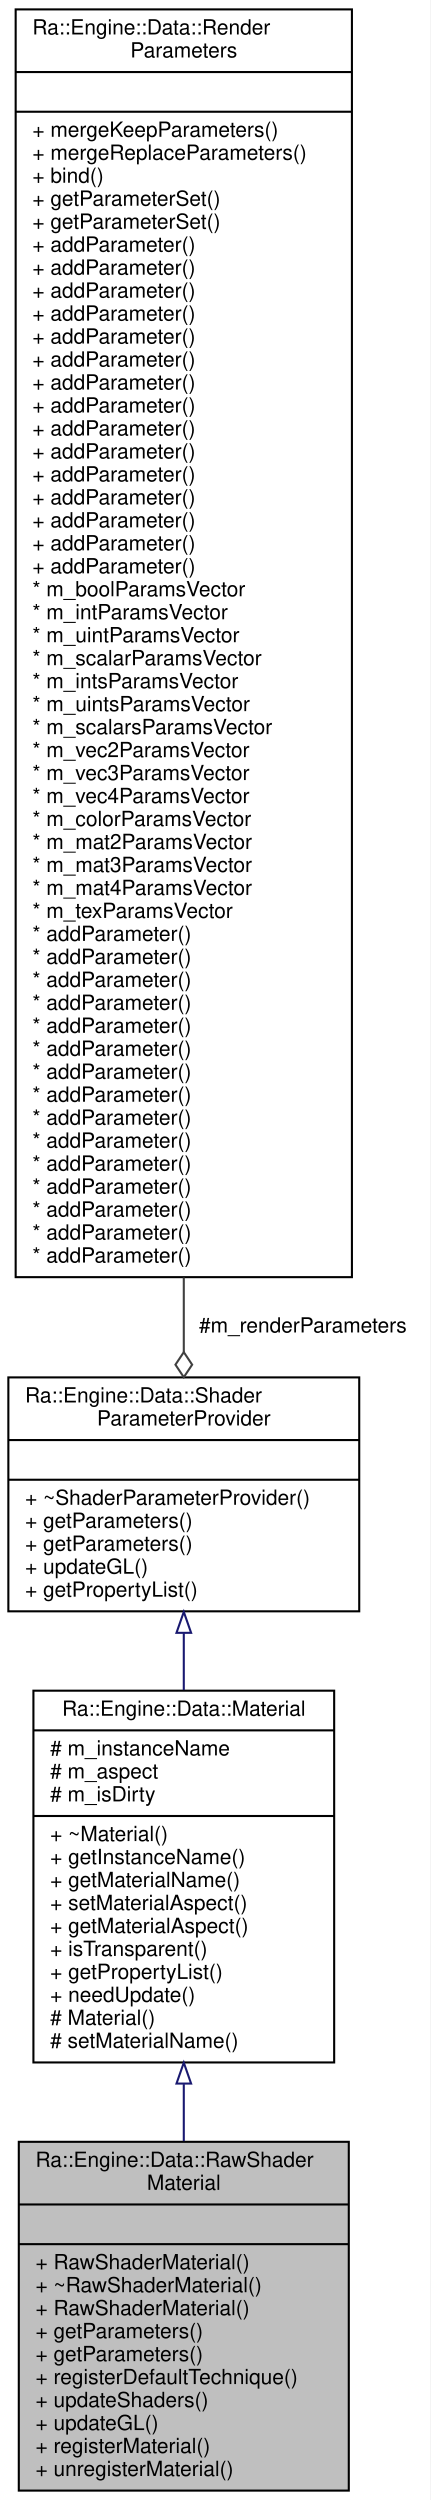
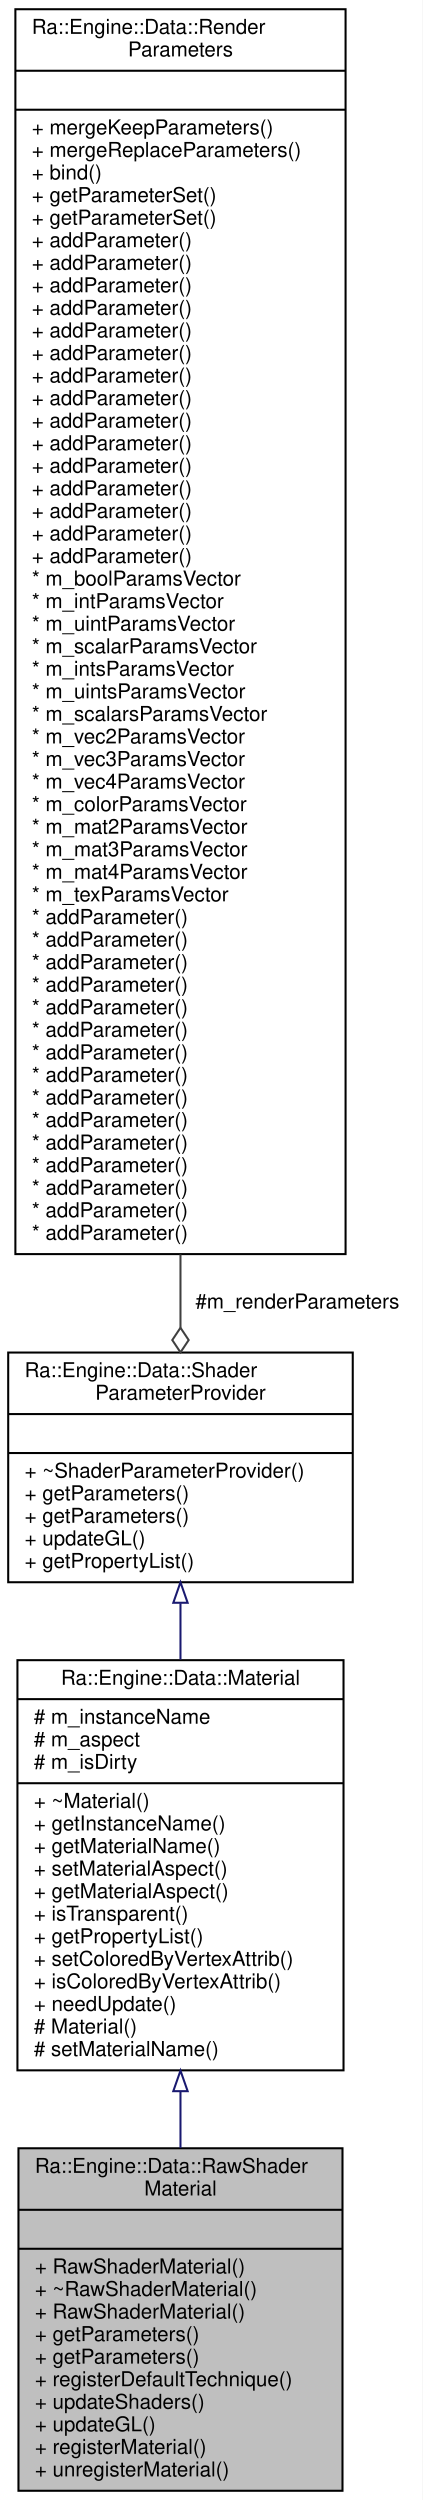
- <svg xmlns="http://www.w3.org/2000/svg" xmlns:xlink="http://www.w3.org/1999/xlink" width="206pt" height="1197pt" viewBox="0.00 0.00 206.00 1197.00">
-   <g id="graph0" class="graph" transform="scale(1 1) rotate(0) translate(4 1193)">
-     <polygon fill="white" stroke="transparent" points="-4,4 -4,-1193 202,-1193 202,4 -4,4" />
+ <svg xmlns="http://www.w3.org/2000/svg" xmlns:xlink="http://www.w3.org/1999/xlink" width="206pt" height="1219pt" viewBox="0.00 0.00 206.00 1219.00">
+   <g id="graph0" class="graph" transform="scale(1 1) rotate(0) translate(4 1215)">
+     <polygon fill="white" stroke="transparent" points="-4,4 -4,-1215 202,-1215 202,4 -4,4" />
    <g id="node1" class="node">
      <g id="a_node1">
        <a xlink:title=" ">
          <polygon fill="#bfbfbf" stroke="black" points="5,-0.5 5,-167.5 163,-167.5 163,-0.5 5,-0.5" />
          <text text-anchor="start" x="13" y="-155.5" font-family="Helvetica,sans-Serif" font-size="10.00">Ra::Engine::Data::RawShader</text>
          <text text-anchor="middle" x="84" y="-144.5" font-family="Helvetica,sans-Serif" font-size="10.00">Material</text>
          <polyline fill="none" stroke="black" points="5,-137.5 163,-137.5 " />
          <text text-anchor="middle" x="84" y="-125.5" font-family="Helvetica,sans-Serif" font-size="10.00"> </text>
          <polyline fill="none" stroke="black" points="5,-118.5 163,-118.5 " />
          <text text-anchor="start" x="13" y="-106.5" font-family="Helvetica,sans-Serif" font-size="10.00">+ RawShaderMaterial()</text>
          <text text-anchor="start" x="13" y="-95.5" font-family="Helvetica,sans-Serif" font-size="10.00">+ ~RawShaderMaterial()</text>
          <text text-anchor="start" x="13" y="-84.5" font-family="Helvetica,sans-Serif" font-size="10.00">+ RawShaderMaterial()</text>
          <text text-anchor="start" x="13" y="-73.5" font-family="Helvetica,sans-Serif" font-size="10.00">+ getParameters()</text>
          <text text-anchor="start" x="13" y="-62.5" font-family="Helvetica,sans-Serif" font-size="10.00">+ getParameters()</text>
          <text text-anchor="start" x="13" y="-51.5" font-family="Helvetica,sans-Serif" font-size="10.00">+ registerDefaultTechnique()</text>
          <text text-anchor="start" x="13" y="-40.5" font-family="Helvetica,sans-Serif" font-size="10.00">+ updateShaders()</text>
          <text text-anchor="start" x="13" y="-29.5" font-family="Helvetica,sans-Serif" font-size="10.00">+ updateGL()</text>
          <text text-anchor="start" x="13" y="-18.5" font-family="Helvetica,sans-Serif" font-size="10.00">+ registerMaterial()</text>
          <text text-anchor="start" x="13" y="-7.5" font-family="Helvetica,sans-Serif" font-size="10.00">+ unregisterMaterial()</text>
        </a>
      </g>
    </g>
    <g id="node2" class="node">
      <g id="a_node2">
        <a xlink:href="classRa_1_1Engine_1_1Data_1_1Material.html" target="_top" xlink:title=" ">
-           <polygon fill="white" stroke="black" points="12,-205.5 12,-383.5 156,-383.5 156,-205.5 12,-205.5" />
-           <text text-anchor="middle" x="84" y="-371.5" font-family="Helvetica,sans-Serif" font-size="10.00">Ra::Engine::Data::Material</text>
-           <polyline fill="none" stroke="black" points="12,-364.5 156,-364.5 " />
-           <text text-anchor="start" x="20" y="-352.5" font-family="Helvetica,sans-Serif" font-size="10.00"># m_instanceName</text>
-           <text text-anchor="start" x="20" y="-341.5" font-family="Helvetica,sans-Serif" font-size="10.00"># m_aspect</text>
-           <text text-anchor="start" x="20" y="-330.5" font-family="Helvetica,sans-Serif" font-size="10.00"># m_isDirty</text>
-           <polyline fill="none" stroke="black" points="12,-323.5 156,-323.5 " />
-           <text text-anchor="start" x="20" y="-311.5" font-family="Helvetica,sans-Serif" font-size="10.00">+ ~Material()</text>
-           <text text-anchor="start" x="20" y="-300.5" font-family="Helvetica,sans-Serif" font-size="10.00">+ getInstanceName()</text>
-           <text text-anchor="start" x="20" y="-289.5" font-family="Helvetica,sans-Serif" font-size="10.00">+ getMaterialName()</text>
-           <text text-anchor="start" x="20" y="-278.5" font-family="Helvetica,sans-Serif" font-size="10.00">+ setMaterialAspect()</text>
-           <text text-anchor="start" x="20" y="-267.5" font-family="Helvetica,sans-Serif" font-size="10.00">+ getMaterialAspect()</text>
-           <text text-anchor="start" x="20" y="-256.5" font-family="Helvetica,sans-Serif" font-size="10.00">+ isTransparent()</text>
-           <text text-anchor="start" x="20" y="-245.5" font-family="Helvetica,sans-Serif" font-size="10.00">+ getPropertyList()</text>
-           <text text-anchor="start" x="20" y="-234.5" font-family="Helvetica,sans-Serif" font-size="10.00">+ needUpdate()</text>
-           <text text-anchor="start" x="20" y="-223.5" font-family="Helvetica,sans-Serif" font-size="10.00"># Material()</text>
-           <text text-anchor="start" x="20" y="-212.5" font-family="Helvetica,sans-Serif" font-size="10.00"># setMaterialName()</text>
+           <polygon fill="white" stroke="black" points="4.5,-205.5 4.5,-405.5 163.5,-405.5 163.5,-205.5 4.5,-205.5" />
+           <text text-anchor="middle" x="84" y="-393.5" font-family="Helvetica,sans-Serif" font-size="10.00">Ra::Engine::Data::Material</text>
+           <polyline fill="none" stroke="black" points="4.5,-386.5 163.5,-386.5 " />
+           <text text-anchor="start" x="12.5" y="-374.5" font-family="Helvetica,sans-Serif" font-size="10.00"># m_instanceName</text>
+           <text text-anchor="start" x="12.5" y="-363.5" font-family="Helvetica,sans-Serif" font-size="10.00"># m_aspect</text>
+           <text text-anchor="start" x="12.5" y="-352.5" font-family="Helvetica,sans-Serif" font-size="10.00"># m_isDirty</text>
+           <polyline fill="none" stroke="black" points="4.5,-345.5 163.5,-345.5 " />
+           <text text-anchor="start" x="12.5" y="-333.5" font-family="Helvetica,sans-Serif" font-size="10.00">+ ~Material()</text>
+           <text text-anchor="start" x="12.5" y="-322.5" font-family="Helvetica,sans-Serif" font-size="10.00">+ getInstanceName()</text>
+           <text text-anchor="start" x="12.5" y="-311.5" font-family="Helvetica,sans-Serif" font-size="10.00">+ getMaterialName()</text>
+           <text text-anchor="start" x="12.5" y="-300.5" font-family="Helvetica,sans-Serif" font-size="10.00">+ setMaterialAspect()</text>
+           <text text-anchor="start" x="12.5" y="-289.5" font-family="Helvetica,sans-Serif" font-size="10.00">+ getMaterialAspect()</text>
+           <text text-anchor="start" x="12.5" y="-278.5" font-family="Helvetica,sans-Serif" font-size="10.00">+ isTransparent()</text>
+           <text text-anchor="start" x="12.5" y="-267.5" font-family="Helvetica,sans-Serif" font-size="10.00">+ getPropertyList()</text>
+           <text text-anchor="start" x="12.5" y="-256.5" font-family="Helvetica,sans-Serif" font-size="10.00">+ setColoredByVertexAttrib()</text>
+           <text text-anchor="start" x="12.5" y="-245.5" font-family="Helvetica,sans-Serif" font-size="10.00">+ isColoredByVertexAttrib()</text>
+           <text text-anchor="start" x="12.5" y="-234.5" font-family="Helvetica,sans-Serif" font-size="10.00">+ needUpdate()</text>
+           <text text-anchor="start" x="12.5" y="-223.5" font-family="Helvetica,sans-Serif" font-size="10.00"># Material()</text>
+           <text text-anchor="start" x="12.5" y="-212.5" font-family="Helvetica,sans-Serif" font-size="10.00"># setMaterialName()</text>
        </a>
      </g>
    </g>
    <g id="edge1" class="edge">
-       <path fill="none" stroke="midnightblue" d="M84,-195.11C84,-185.98 84,-176.79 84,-167.83" />
-       <polygon fill="none" stroke="midnightblue" points="80.5,-195.38 84,-205.38 87.5,-195.38 80.5,-195.38" />
+       <path fill="none" stroke="midnightblue" d="M84,-195.27C84,-185.97 84,-176.67 84,-167.62" />
+       <polygon fill="none" stroke="midnightblue" points="80.5,-195.35 84,-205.35 87.5,-195.35 80.5,-195.35" />
    </g>
    <g id="node3" class="node">
      <g id="a_node3">
        <a xlink:href="classRa_1_1Engine_1_1Data_1_1ShaderParameterProvider.html" target="_top" xlink:title=" ">
-           <polygon fill="white" stroke="black" points="0,-421.5 0,-533.5 168,-533.5 168,-421.5 0,-421.5" />
-           <text text-anchor="start" x="8" y="-521.5" font-family="Helvetica,sans-Serif" font-size="10.00">Ra::Engine::Data::Shader</text>
-           <text text-anchor="middle" x="84" y="-510.5" font-family="Helvetica,sans-Serif" font-size="10.00">ParameterProvider</text>
-           <polyline fill="none" stroke="black" points="0,-503.5 168,-503.5 " />
-           <text text-anchor="middle" x="84" y="-491.5" font-family="Helvetica,sans-Serif" font-size="10.00"> </text>
-           <polyline fill="none" stroke="black" points="0,-484.5 168,-484.5 " />
-           <text text-anchor="start" x="8" y="-472.5" font-family="Helvetica,sans-Serif" font-size="10.00">+ ~ShaderParameterProvider()</text>
-           <text text-anchor="start" x="8" y="-461.5" font-family="Helvetica,sans-Serif" font-size="10.00">+ getParameters()</text>
-           <text text-anchor="start" x="8" y="-450.5" font-family="Helvetica,sans-Serif" font-size="10.00">+ getParameters()</text>
-           <text text-anchor="start" x="8" y="-439.5" font-family="Helvetica,sans-Serif" font-size="10.00">+ updateGL()</text>
-           <text text-anchor="start" x="8" y="-428.5" font-family="Helvetica,sans-Serif" font-size="10.00">+ getPropertyList()</text>
+           <polygon fill="white" stroke="black" points="0,-443.5 0,-555.5 168,-555.5 168,-443.5 0,-443.5" />
+           <text text-anchor="start" x="8" y="-543.5" font-family="Helvetica,sans-Serif" font-size="10.00">Ra::Engine::Data::Shader</text>
+           <text text-anchor="middle" x="84" y="-532.5" font-family="Helvetica,sans-Serif" font-size="10.00">ParameterProvider</text>
+           <polyline fill="none" stroke="black" points="0,-525.5 168,-525.5 " />
+           <text text-anchor="middle" x="84" y="-513.5" font-family="Helvetica,sans-Serif" font-size="10.00"> </text>
+           <polyline fill="none" stroke="black" points="0,-506.5 168,-506.5 " />
+           <text text-anchor="start" x="8" y="-494.5" font-family="Helvetica,sans-Serif" font-size="10.00">+ ~ShaderParameterProvider()</text>
+           <text text-anchor="start" x="8" y="-483.5" font-family="Helvetica,sans-Serif" font-size="10.00">+ getParameters()</text>
+           <text text-anchor="start" x="8" y="-472.5" font-family="Helvetica,sans-Serif" font-size="10.00">+ getParameters()</text>
+           <text text-anchor="start" x="8" y="-461.5" font-family="Helvetica,sans-Serif" font-size="10.00">+ updateGL()</text>
+           <text text-anchor="start" x="8" y="-450.5" font-family="Helvetica,sans-Serif" font-size="10.00">+ getPropertyList()</text>
        </a>
      </g>
    </g>
    <g id="edge2" class="edge">
-       <path fill="none" stroke="midnightblue" d="M84,-411.01C84,-402.16 84,-392.97 84,-383.8" />
-       <polygon fill="none" stroke="midnightblue" points="80.5,-411.21 84,-421.21 87.5,-411.21 80.5,-411.21" />
+       <path fill="none" stroke="midnightblue" d="M84,-433.25C84,-424.37 84,-415.09 84,-405.78" />
+       <polygon fill="none" stroke="midnightblue" points="80.5,-433.48 84,-443.48 87.5,-433.48 80.5,-433.48" />
    </g>
    <g id="node4" class="node">
      <g id="a_node4">
        <a xlink:href="classRa_1_1Engine_1_1Data_1_1RenderParameters.html" target="_top" xlink:title=" ">
-           <polygon fill="white" stroke="black" points="3.5,-581.5 3.5,-1188.5 164.5,-1188.5 164.5,-581.5 3.5,-581.5" />
-           <text text-anchor="start" x="11.5" y="-1176.5" font-family="Helvetica,sans-Serif" font-size="10.00">Ra::Engine::Data::Render</text>
-           <text text-anchor="middle" x="84" y="-1165.5" font-family="Helvetica,sans-Serif" font-size="10.00">Parameters</text>
-           <polyline fill="none" stroke="black" points="3.5,-1158.5 164.5,-1158.5 " />
-           <text text-anchor="middle" x="84" y="-1146.5" font-family="Helvetica,sans-Serif" font-size="10.00"> </text>
-           <polyline fill="none" stroke="black" points="3.5,-1139.5 164.5,-1139.5 " />
-           <text text-anchor="start" x="11.5" y="-1127.5" font-family="Helvetica,sans-Serif" font-size="10.00">+ mergeKeepParameters()</text>
-           <text text-anchor="start" x="11.5" y="-1116.5" font-family="Helvetica,sans-Serif" font-size="10.00">+ mergeReplaceParameters()</text>
-           <text text-anchor="start" x="11.5" y="-1105.5" font-family="Helvetica,sans-Serif" font-size="10.00">+ bind()</text>
-           <text text-anchor="start" x="11.5" y="-1094.5" font-family="Helvetica,sans-Serif" font-size="10.00">+ getParameterSet()</text>
-           <text text-anchor="start" x="11.5" y="-1083.5" font-family="Helvetica,sans-Serif" font-size="10.00">+ getParameterSet()</text>
+           <polygon fill="white" stroke="black" points="3.5,-603.5 3.5,-1210.5 164.5,-1210.5 164.5,-603.5 3.5,-603.5" />
+           <text text-anchor="start" x="11.5" y="-1198.5" font-family="Helvetica,sans-Serif" font-size="10.00">Ra::Engine::Data::Render</text>
+           <text text-anchor="middle" x="84" y="-1187.5" font-family="Helvetica,sans-Serif" font-size="10.00">Parameters</text>
+           <polyline fill="none" stroke="black" points="3.5,-1180.5 164.5,-1180.5 " />
+           <text text-anchor="middle" x="84" y="-1168.5" font-family="Helvetica,sans-Serif" font-size="10.00"> </text>
+           <polyline fill="none" stroke="black" points="3.5,-1161.5 164.5,-1161.5 " />
+           <text text-anchor="start" x="11.5" y="-1149.5" font-family="Helvetica,sans-Serif" font-size="10.00">+ mergeKeepParameters()</text>
+           <text text-anchor="start" x="11.5" y="-1138.5" font-family="Helvetica,sans-Serif" font-size="10.00">+ mergeReplaceParameters()</text>
+           <text text-anchor="start" x="11.5" y="-1127.5" font-family="Helvetica,sans-Serif" font-size="10.00">+ bind()</text>
+           <text text-anchor="start" x="11.5" y="-1116.5" font-family="Helvetica,sans-Serif" font-size="10.00">+ getParameterSet()</text>
+           <text text-anchor="start" x="11.5" y="-1105.5" font-family="Helvetica,sans-Serif" font-size="10.00">+ getParameterSet()</text>
+           <text text-anchor="start" x="11.5" y="-1094.5" font-family="Helvetica,sans-Serif" font-size="10.00">+ addParameter()</text>
+           <text text-anchor="start" x="11.5" y="-1083.5" font-family="Helvetica,sans-Serif" font-size="10.00">+ addParameter()</text>
          <text text-anchor="start" x="11.5" y="-1072.5" font-family="Helvetica,sans-Serif" font-size="10.00">+ addParameter()</text>
          <text text-anchor="start" x="11.5" y="-1061.5" font-family="Helvetica,sans-Serif" font-size="10.00">+ addParameter()</text>
          <text text-anchor="start" x="11.5" y="-1050.5" font-family="Helvetica,sans-Serif" font-size="10.00">+ addParameter()</text>
          <text text-anchor="start" x="11.5" y="-1039.5" font-family="Helvetica,sans-Serif" font-size="10.00">+ addParameter()</text>
          <text text-anchor="start" x="11.5" y="-1028.5" font-family="Helvetica,sans-Serif" font-size="10.00">+ addParameter()</text>
          <text text-anchor="start" x="11.5" y="-1017.5" font-family="Helvetica,sans-Serif" font-size="10.00">+ addParameter()</text>
          <text text-anchor="start" x="11.5" y="-1006.5" font-family="Helvetica,sans-Serif" font-size="10.00">+ addParameter()</text>
          <text text-anchor="start" x="11.5" y="-995.5" font-family="Helvetica,sans-Serif" font-size="10.00">+ addParameter()</text>
          <text text-anchor="start" x="11.5" y="-984.5" font-family="Helvetica,sans-Serif" font-size="10.00">+ addParameter()</text>
          <text text-anchor="start" x="11.5" y="-973.5" font-family="Helvetica,sans-Serif" font-size="10.00">+ addParameter()</text>
          <text text-anchor="start" x="11.5" y="-962.5" font-family="Helvetica,sans-Serif" font-size="10.00">+ addParameter()</text>
          <text text-anchor="start" x="11.5" y="-951.5" font-family="Helvetica,sans-Serif" font-size="10.00">+ addParameter()</text>
          <text text-anchor="start" x="11.5" y="-940.5" font-family="Helvetica,sans-Serif" font-size="10.00">+ addParameter()</text>
-           <text text-anchor="start" x="11.5" y="-929.5" font-family="Helvetica,sans-Serif" font-size="10.00">+ addParameter()</text>
-           <text text-anchor="start" x="11.5" y="-918.5" font-family="Helvetica,sans-Serif" font-size="10.00">+ addParameter()</text>
-           <text text-anchor="start" x="11.5" y="-907.5" font-family="Helvetica,sans-Serif" font-size="10.00">* m_boolParamsVector</text>
-           <text text-anchor="start" x="11.5" y="-896.5" font-family="Helvetica,sans-Serif" font-size="10.00">* m_intParamsVector</text>
-           <text text-anchor="start" x="11.5" y="-885.5" font-family="Helvetica,sans-Serif" font-size="10.00">* m_uintParamsVector</text>
-           <text text-anchor="start" x="11.5" y="-874.5" font-family="Helvetica,sans-Serif" font-size="10.00">* m_scalarParamsVector</text>
-           <text text-anchor="start" x="11.5" y="-863.5" font-family="Helvetica,sans-Serif" font-size="10.00">* m_intsParamsVector</text>
-           <text text-anchor="start" x="11.5" y="-852.5" font-family="Helvetica,sans-Serif" font-size="10.00">* m_uintsParamsVector</text>
-           <text text-anchor="start" x="11.5" y="-841.5" font-family="Helvetica,sans-Serif" font-size="10.00">* m_scalarsParamsVector</text>
-           <text text-anchor="start" x="11.5" y="-830.5" font-family="Helvetica,sans-Serif" font-size="10.00">* m_vec2ParamsVector</text>
-           <text text-anchor="start" x="11.5" y="-819.5" font-family="Helvetica,sans-Serif" font-size="10.00">* m_vec3ParamsVector</text>
-           <text text-anchor="start" x="11.5" y="-808.5" font-family="Helvetica,sans-Serif" font-size="10.00">* m_vec4ParamsVector</text>
-           <text text-anchor="start" x="11.5" y="-797.5" font-family="Helvetica,sans-Serif" font-size="10.00">* m_colorParamsVector</text>
-           <text text-anchor="start" x="11.5" y="-786.5" font-family="Helvetica,sans-Serif" font-size="10.00">* m_mat2ParamsVector</text>
-           <text text-anchor="start" x="11.5" y="-775.5" font-family="Helvetica,sans-Serif" font-size="10.00">* m_mat3ParamsVector</text>
-           <text text-anchor="start" x="11.5" y="-764.5" font-family="Helvetica,sans-Serif" font-size="10.00">* m_mat4ParamsVector</text>
-           <text text-anchor="start" x="11.5" y="-753.5" font-family="Helvetica,sans-Serif" font-size="10.00">* m_texParamsVector</text>
+           <text text-anchor="start" x="11.5" y="-929.5" font-family="Helvetica,sans-Serif" font-size="10.00">* m_boolParamsVector</text>
+           <text text-anchor="start" x="11.5" y="-918.5" font-family="Helvetica,sans-Serif" font-size="10.00">* m_intParamsVector</text>
+           <text text-anchor="start" x="11.5" y="-907.5" font-family="Helvetica,sans-Serif" font-size="10.00">* m_uintParamsVector</text>
+           <text text-anchor="start" x="11.5" y="-896.5" font-family="Helvetica,sans-Serif" font-size="10.00">* m_scalarParamsVector</text>
+           <text text-anchor="start" x="11.5" y="-885.5" font-family="Helvetica,sans-Serif" font-size="10.00">* m_intsParamsVector</text>
+           <text text-anchor="start" x="11.5" y="-874.5" font-family="Helvetica,sans-Serif" font-size="10.00">* m_uintsParamsVector</text>
+           <text text-anchor="start" x="11.5" y="-863.5" font-family="Helvetica,sans-Serif" font-size="10.00">* m_scalarsParamsVector</text>
+           <text text-anchor="start" x="11.5" y="-852.5" font-family="Helvetica,sans-Serif" font-size="10.00">* m_vec2ParamsVector</text>
+           <text text-anchor="start" x="11.5" y="-841.5" font-family="Helvetica,sans-Serif" font-size="10.00">* m_vec3ParamsVector</text>
+           <text text-anchor="start" x="11.5" y="-830.5" font-family="Helvetica,sans-Serif" font-size="10.00">* m_vec4ParamsVector</text>
+           <text text-anchor="start" x="11.5" y="-819.5" font-family="Helvetica,sans-Serif" font-size="10.00">* m_colorParamsVector</text>
+           <text text-anchor="start" x="11.5" y="-808.5" font-family="Helvetica,sans-Serif" font-size="10.00">* m_mat2ParamsVector</text>
+           <text text-anchor="start" x="11.5" y="-797.5" font-family="Helvetica,sans-Serif" font-size="10.00">* m_mat3ParamsVector</text>
+           <text text-anchor="start" x="11.5" y="-786.5" font-family="Helvetica,sans-Serif" font-size="10.00">* m_mat4ParamsVector</text>
+           <text text-anchor="start" x="11.5" y="-775.5" font-family="Helvetica,sans-Serif" font-size="10.00">* m_texParamsVector</text>
+           <text text-anchor="start" x="11.5" y="-764.5" font-family="Helvetica,sans-Serif" font-size="10.00">* addParameter()</text>
+           <text text-anchor="start" x="11.5" y="-753.5" font-family="Helvetica,sans-Serif" font-size="10.00">* addParameter()</text>
          <text text-anchor="start" x="11.5" y="-742.5" font-family="Helvetica,sans-Serif" font-size="10.00">* addParameter()</text>
          <text text-anchor="start" x="11.5" y="-731.5" font-family="Helvetica,sans-Serif" font-size="10.00">* addParameter()</text>
          <text text-anchor="start" x="11.5" y="-720.5" font-family="Helvetica,sans-Serif" font-size="10.00">* addParameter()</text>
          <text text-anchor="start" x="11.5" y="-709.5" font-family="Helvetica,sans-Serif" font-size="10.00">* addParameter()</text>
          <text text-anchor="start" x="11.5" y="-698.5" font-family="Helvetica,sans-Serif" font-size="10.00">* addParameter()</text>
          <text text-anchor="start" x="11.5" y="-687.5" font-family="Helvetica,sans-Serif" font-size="10.00">* addParameter()</text>
          <text text-anchor="start" x="11.5" y="-676.5" font-family="Helvetica,sans-Serif" font-size="10.00">* addParameter()</text>
          <text text-anchor="start" x="11.5" y="-665.5" font-family="Helvetica,sans-Serif" font-size="10.00">* addParameter()</text>
          <text text-anchor="start" x="11.5" y="-654.5" font-family="Helvetica,sans-Serif" font-size="10.00">* addParameter()</text>
          <text text-anchor="start" x="11.5" y="-643.5" font-family="Helvetica,sans-Serif" font-size="10.00">* addParameter()</text>
          <text text-anchor="start" x="11.5" y="-632.5" font-family="Helvetica,sans-Serif" font-size="10.00">* addParameter()</text>
          <text text-anchor="start" x="11.5" y="-621.5" font-family="Helvetica,sans-Serif" font-size="10.00">* addParameter()</text>
          <text text-anchor="start" x="11.5" y="-610.5" font-family="Helvetica,sans-Serif" font-size="10.00">* addParameter()</text>
-           <text text-anchor="start" x="11.5" y="-599.5" font-family="Helvetica,sans-Serif" font-size="10.00">* addParameter()</text>
-           <text text-anchor="start" x="11.5" y="-588.5" font-family="Helvetica,sans-Serif" font-size="10.00">* addParameter()</text>
        </a>
      </g>
    </g>
    <g id="edge3" class="edge">
-       <path fill="none" stroke="#404040" d="M84,-581.35C84,-568.64 84,-556.63 84,-545.6" />
-       <polygon fill="none" stroke="#404040" points="84,-545.59 80,-539.59 84,-533.59 88,-539.59 84,-545.59" />
-       <text text-anchor="middle" x="141" y="-555" font-family="Helvetica,sans-Serif" font-size="10.00"> #m_renderParameters</text>
+       <path fill="none" stroke="#404040" d="M84,-603.35C84,-590.64 84,-578.63 84,-567.6" />
+       <polygon fill="none" stroke="#404040" points="84,-567.59 80,-561.59 84,-555.59 88,-561.59 84,-567.59" />
+       <text text-anchor="middle" x="141" y="-577" font-family="Helvetica,sans-Serif" font-size="10.00"> #m_renderParameters</text>
    </g>
  </g>
</svg>
